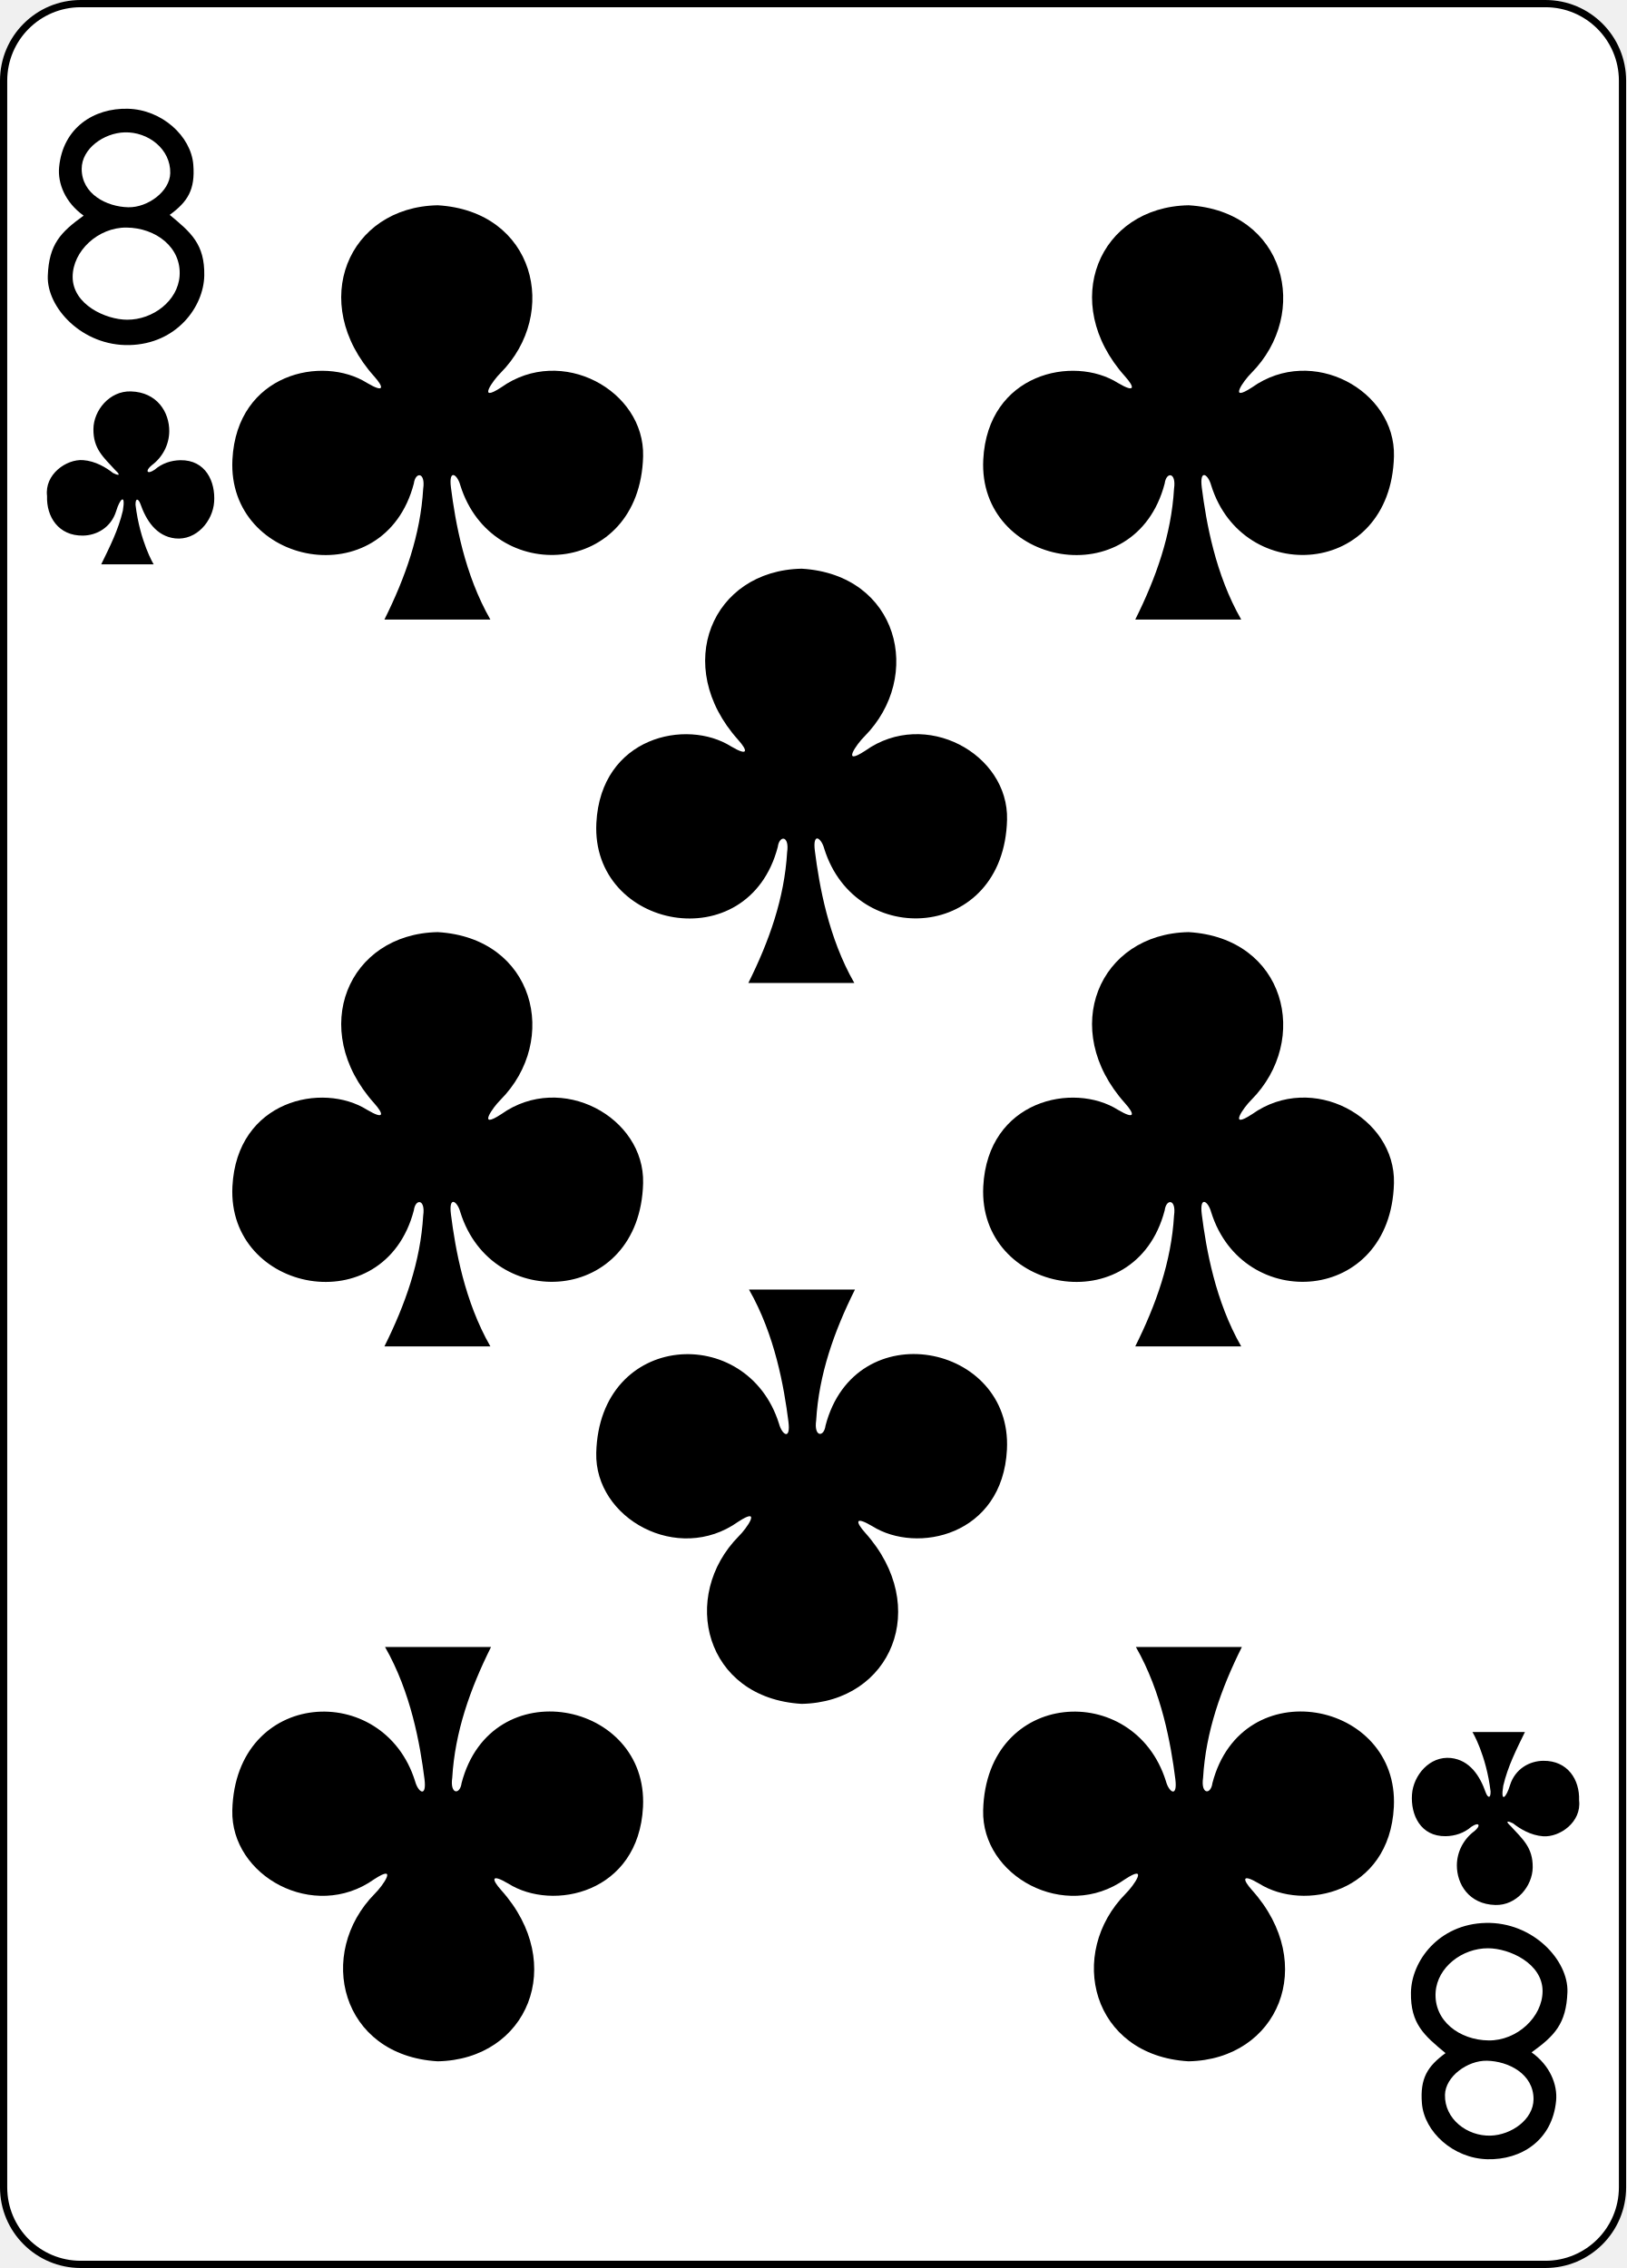
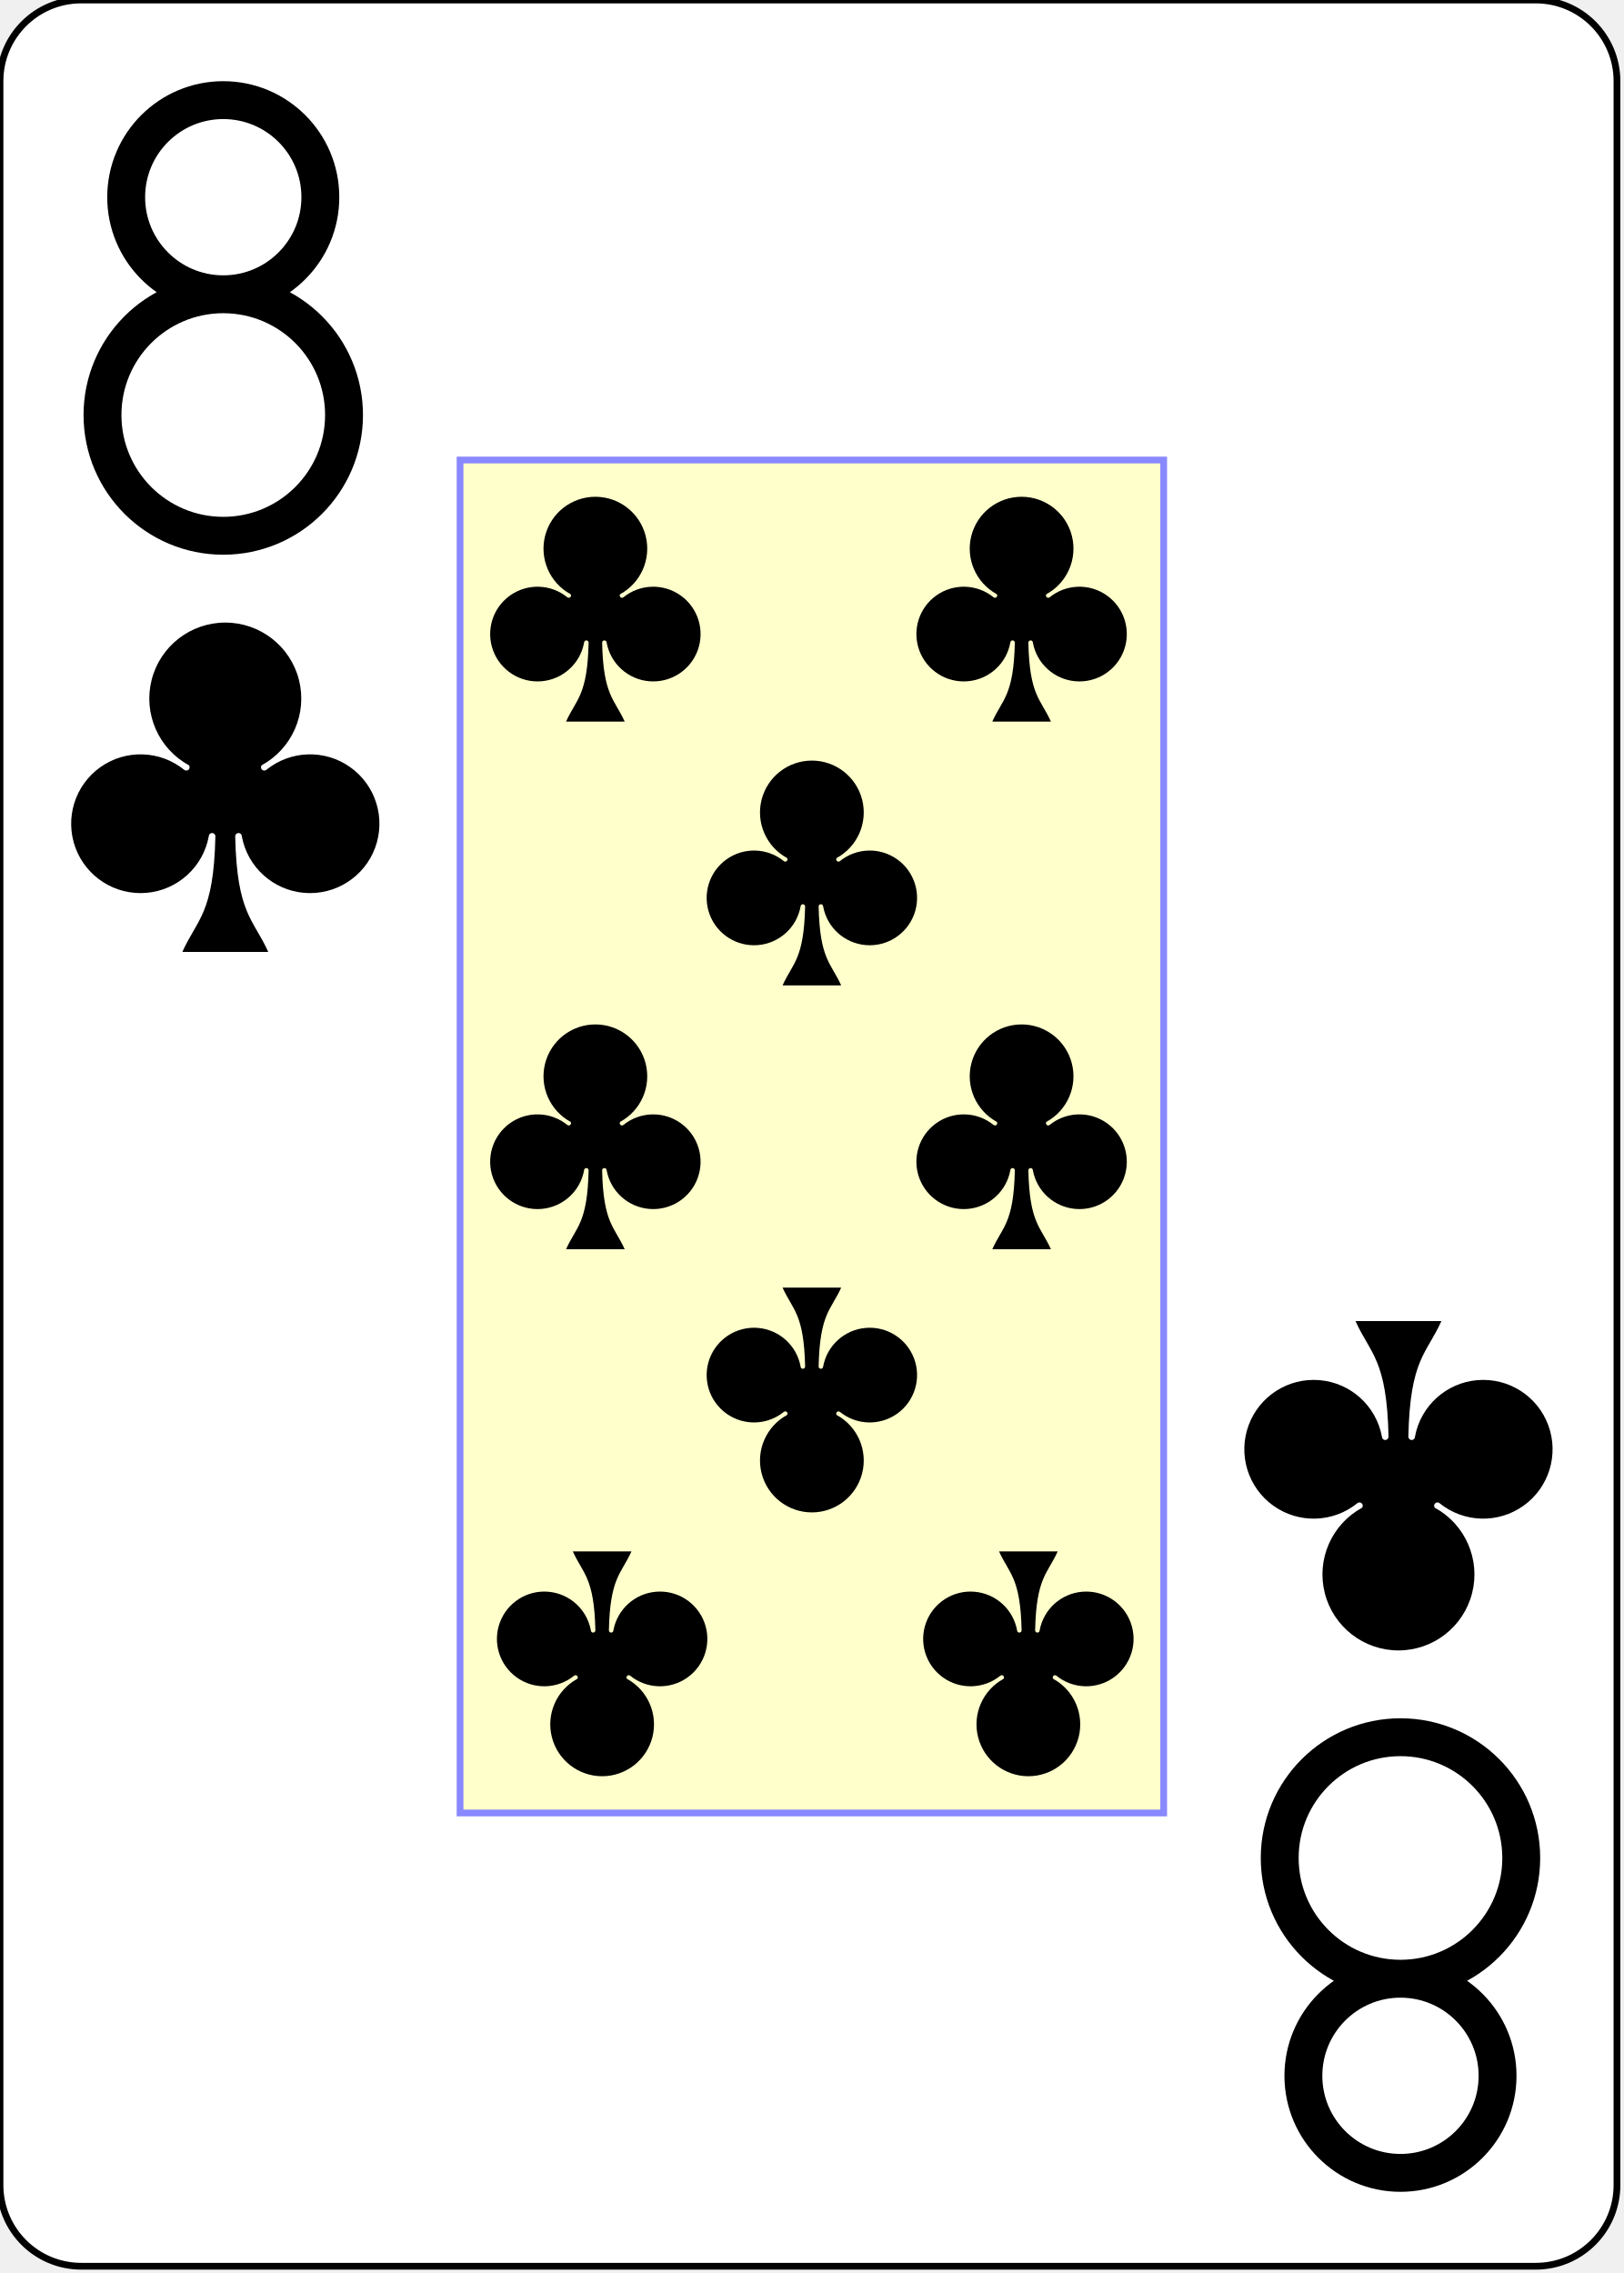
- <svg xmlns="http://www.w3.org/2000/svg" width="224.225" height="312.808" id="svg4423" version="1.1">
-   <defs id="defs4425" />
-   <g id="layer1" transform="translate(-259.9347,-369.7772)">
-     <g transform="translate(380.1709,-760.445)" id="g4753" style="display:inline">
-       <g transform="translate(-1317.711,540.769)" style="display:inline" id="g3690">
-         <g id="g8423">
-           <g transform="translate(-5059.956,3024.952)" style="display:inline" id="g8836-1">
-             <rect y="-2435" x="6257.929" height="311.811" width="223.228" id="rect6361-7" style="display:inline;fill:#ffffff;fill-opacity:1;stroke:#000000;stroke-width:0.997;stroke-miterlimit:4;stroke-dasharray:none;stroke-opacity:1" rx="10.63" ry="10.63" />
-             <g transform="matrix(0.3010621,0,0,0.3010621,5370.094,-1979.932)" id="g8646-4" />
-           </g>
-         </g>
-       </g>
-       <g transform="translate(-0.7519269,1.9438039e-6)" id="g6836">
-         <path transform="matrix(0.3010621,0,0,0.3010621,-1007.573,1585.788)" style="display:inline;fill:#000000;fill-opacity:1" d="m 2971.742,-1386.815 c 0.532,-14.533 5.882,-19.991 16.421,-27.6 -8.406,-5.963 -11.95,-14.736 -11.234,-22.212 1.732,-18.092 15.976,-27.144 31.505,-26.75 15.529,0.394 28.913,12.501 29.957,25.649 0.908,11.437 -2.559,16.948 -10.82,22.969 9.808,8.11 16.078,13.452 15.84,27.769 -0.238,14.316 -12.641,31.355 -34.261,31.878 -21.62,0.523 -37.94,-17.169 -37.408,-31.703 z m 60.362,0.048 c 0.927,-13.161 -10.922,-22.04 -24.292,-22.178 -13.028,-0.135 -24.683,10.784 -24.685,22.599 0,12.692 15.158,19.586 24.948,19.623 11.899,0.044 23.23,-8.71 24.029,-20.044 z m -4.278,-47.078 c 0.259,-11.086 -10.154,-19.031 -20.888,-18.711 -9.551,0.284 -19.667,7.443 -19.672,16.71 -0.01,11.592 11.5,17.38 21.314,17.598 8.903,0.198 19.051,-7.223 19.246,-15.597 z" id="path7112-0" />
-         <path transform="matrix(0.3010621,0,0,0.3010621,-1007.573,1585.788)" id="path7128-9" d="m 3667.748,-600.564 c -0.532,14.533 -5.882,19.991 -16.421,27.6 8.406,5.963 11.95,14.736 11.234,22.212 -1.732,18.092 -15.976,27.144 -31.505,26.75 -15.529,-0.394 -28.913,-12.501 -29.957,-25.649 -0.908,-11.437 2.559,-16.948 10.82,-22.969 -9.808,-8.11 -16.078,-13.452 -15.84,-27.769 0.238,-14.316 12.641,-31.355 34.261,-31.878 21.62,-0.523 37.94,17.169 37.408,31.703 z m -60.362,-0.048 c -0.927,13.161 10.922,22.04 24.292,22.178 13.028,0.135 24.683,-10.784 24.685,-22.599 0,-12.692 -15.158,-19.586 -24.948,-19.623 -11.899,-0.044 -23.23,8.71 -24.029,20.044 z m 4.278,47.078 c -0.259,11.086 10.154,19.031 20.888,18.711 9.551,-0.284 19.667,-7.443 19.672,-16.71 0.01,-11.592 -11.5,-17.38 -21.314,-17.598 -8.903,-0.198 -19.051,7.223 -19.246,15.597 z" style="display:inline;fill:#000000;fill-opacity:1" />
-         <path transform="translate(-1317.711,540.769)" style="display:inline;fill:#000000;fill-opacity:1" d="m 1354.765,674.906 c 2.879,-5.776 4.976,-11.701 5.348,-18.037 0.342,-2.332 -1.075,-2.371 -1.288,-0.729 -4.076,15.593 -25.763,11.37 -25.017,-3.296 0.605,-11.895 12.419,-14.454 18.582,-10.565 2.434,1.433 2.296,0.575 0.968,-0.912 -9.155,-10.211 -3.61,-23.362 8.761,-23.602 13.38,0.793 16.851,14.87 8.644,23.148 -1.021,0.995 -3.284,4.191 0.123,1.956 8.287,-5.888 19.787,0.443 19.553,9.521 -0.433,16.739 -20.839,17.987 -25.203,4.006 -0.42,-1.55 -1.629,-2.329 -1.295,0.304 0.605,4.767 1.857,11.953 5.437,18.206 z" id="path3309" />
-         <path transform="translate(-1317.711,540.769)" id="path3311" d="m 1354.765,775.154 c 2.879,-5.776 4.976,-11.701 5.348,-18.037 0.342,-2.332 -1.075,-2.371 -1.288,-0.729 -4.076,15.593 -25.763,11.37 -25.017,-3.296 0.605,-11.895 12.419,-14.454 18.582,-10.565 2.434,1.433 2.296,0.575 0.968,-0.912 -9.155,-10.211 -3.61,-23.362 8.761,-23.602 13.38,0.793 16.851,14.87 8.644,23.148 -1.021,0.995 -3.284,4.191 0.123,1.956 8.287,-5.888 19.787,0.443 19.553,9.521 -0.433,16.739 -20.839,17.987 -25.203,4.006 -0.42,-1.55 -1.629,-2.329 -1.295,0.304 0.605,4.767 1.857,11.953 5.437,18.206 z" style="display:inline;fill:#000000;fill-opacity:1" />
-         <path transform="translate(-1317.711,540.769)" style="display:inline;fill:#000000;fill-opacity:1" d="m 1251.232,775.154 c 2.879,-5.776 4.976,-11.701 5.348,-18.037 0.342,-2.332 -1.075,-2.371 -1.288,-0.729 -4.076,15.593 -25.763,11.37 -25.017,-3.296 0.605,-11.895 12.419,-14.454 18.582,-10.565 2.434,1.433 2.296,0.575 0.968,-0.912 -9.155,-10.211 -3.61,-23.362 8.761,-23.602 13.38,0.793 16.851,14.87 8.644,23.148 -1.021,0.995 -3.284,4.191 0.123,1.956 8.287,-5.888 19.787,0.443 19.553,9.521 -0.433,16.739 -20.839,17.987 -25.203,4.006 -0.42,-1.55 -1.629,-2.329 -1.295,0.304 0.605,4.767 1.857,11.953 5.437,18.206 z" id="path3313" />
-         <path transform="translate(-1317.711,540.769)" id="path3315" d="m 1301.415,725.03 c 2.879,-5.776 4.976,-11.701 5.348,-18.037 0.342,-2.332 -1.075,-2.371 -1.288,-0.729 -4.076,15.593 -25.763,11.37 -25.017,-3.296 0.605,-11.895 12.419,-14.454 18.582,-10.565 2.434,1.433 2.296,0.575 0.968,-0.912 -9.155,-10.211 -3.61,-23.362 8.761,-23.602 13.38,0.793 16.851,14.87 8.644,23.148 -1.021,0.995 -3.284,4.191 0.123,1.956 8.287,-5.888 19.787,0.443 19.553,9.521 -0.433,16.739 -20.839,17.987 -25.203,4.006 -0.42,-1.55 -1.629,-2.329 -1.295,0.304 0.605,4.767 1.857,11.953 5.437,18.206 z" style="display:inline;fill:#000000;fill-opacity:1" />
-         <path transform="translate(-1317.711,540.769)" style="display:inline;fill:#000000;fill-opacity:1" d="m 1251.232,674.906 c 2.879,-5.776 4.976,-11.701 5.348,-18.037 0.342,-2.332 -1.075,-2.371 -1.288,-0.729 -4.076,15.593 -25.763,11.37 -25.017,-3.296 0.605,-11.895 12.419,-14.454 18.582,-10.565 2.434,1.433 2.296,0.575 0.968,-0.912 -9.155,-10.211 -3.61,-23.362 8.761,-23.602 13.38,0.793 16.851,14.87 8.644,23.148 -1.021,0.995 -3.284,4.191 0.123,1.956 8.287,-5.888 19.787,0.443 19.553,9.521 -0.433,16.739 -20.839,17.987 -25.203,4.006 -0.42,-1.55 -1.629,-2.329 -1.295,0.304 0.605,4.767 1.857,11.953 5.437,18.206 z" id="path3317" />
-         <path transform="translate(-1317.711,540.769)" style="display:inline;fill:#000000;fill-opacity:1" d="m 1369.467,816.612 c -2.879,5.776 -4.976,11.701 -5.348,18.037 -0.342,2.332 1.075,2.371 1.288,0.729 4.076,-15.593 25.763,-11.37 25.017,3.297 -0.605,11.895 -12.419,14.454 -18.582,10.565 -2.434,-1.433 -2.296,-0.575 -0.968,0.912 9.155,10.211 3.61,23.362 -8.761,23.602 -13.38,-0.793 -16.851,-14.87 -8.644,-23.148 1.021,-0.995 3.284,-4.191 -0.123,-1.956 -8.287,5.888 -19.787,-0.443 -19.553,-9.521 0.433,-16.739 20.839,-17.987 25.203,-4.006 0.42,1.55 1.629,2.329 1.295,-0.304 -0.605,-4.767 -1.857,-11.953 -5.437,-18.206 z" id="path3375" />
-         <path transform="translate(-1317.711,540.769)" id="path3377" d="m 1316.117,767.312 c -2.879,5.776 -4.976,11.701 -5.348,18.037 -0.342,2.332 1.075,2.371 1.288,0.729 4.076,-15.593 25.763,-11.37 25.017,3.297 -0.605,11.895 -12.419,14.454 -18.582,10.565 -2.434,-1.433 -2.296,-0.575 -0.968,0.912 9.155,10.211 3.61,23.362 -8.761,23.602 -13.38,-0.793 -16.851,-14.87 -8.644,-23.148 1.021,-0.995 3.284,-4.191 -0.123,-1.956 -8.287,5.888 -19.787,-0.443 -19.553,-9.521 0.433,-16.739 20.839,-17.987 25.203,-4.006 0.42,1.55 1.629,2.329 1.295,-0.304 -0.605,-4.767 -1.857,-11.953 -5.437,-18.206 z" style="display:inline;fill:#000000;fill-opacity:1" />
-         <path transform="translate(-1317.711,540.769)" style="display:inline;fill:#000000;fill-opacity:1" d="m 1265.934,816.612 c -2.879,5.776 -4.976,11.701 -5.348,18.037 -0.342,2.332 1.075,2.371 1.288,0.729 4.076,-15.593 25.763,-11.37 25.017,3.297 -0.605,11.895 -12.419,14.454 -18.582,10.565 -2.434,-1.433 -2.296,-0.575 -0.968,0.912 9.155,10.211 3.61,23.362 -8.761,23.602 -13.38,-0.793 -16.851,-14.87 -8.644,-23.148 1.021,-0.995 3.284,-4.191 -0.123,-1.956 -8.287,5.888 -19.787,-0.443 -19.553,-9.521 0.433,-16.739 20.839,-17.987 25.203,-4.006 0.42,1.55 1.629,2.329 1.295,-0.304 -0.605,-4.767 -1.857,-11.953 -5.437,-18.206 z" id="path3379" />
-         <path transform="translate(-1317.711,540.769)" style="display:inline;fill:#000000;fill-opacity:1" d="m 1212.183,667.289 c 1.192,-2.445 2.352,-4.721 2.984,-7.401 0.419,-2.528 -0.438,-1.589 -0.925,0.068 -0.721,2.297 -2.723,3.344 -4.58,3.369 -3.371,0.045 -5.053,-2.604 -4.948,-5.454 -0.368,-2.999 2.671,-5.12 4.962,-4.957 1.722,0.123 3.224,1.052 4.133,1.775 0.596,0.315 1.234,0.455 0.345,-0.358 -1.678,-1.833 -3.077,-2.964 -3.046,-5.711 0.029,-2.579 2.233,-5.268 5.155,-5.184 3.651,0.105 5.312,2.89 5.303,5.481 -0.01,1.888 -0.954,3.626 -2.411,4.703 -0.944,0.766 -0.679,1.34 0.398,0.615 1.035,-0.892 2.267,-1.283 3.545,-1.31 3.49,-0.055 4.855,2.961 4.655,5.764 -0.187,2.626 -2.423,5.328 -5.369,5.022 -2.631,-0.301 -4.013,-2.51 -4.805,-4.777 -0.262,-0.695 -0.676,-0.883 -0.664,0.153 0.608,5.057 2.492,8.204 2.505,8.202 z" id="path3468" />
-         <path id="path3490" d="m 90.785,1369.111 c -1.192,2.445 -2.352,4.721 -2.984,7.401 -0.419,2.527 0.438,1.589 0.925,-0.068 0.721,-2.297 2.723,-3.344 4.58,-3.369 3.371,-0.045 5.053,2.604 4.948,5.454 0.368,2.999 -2.671,5.12 -4.962,4.957 -1.722,-0.123 -3.224,-1.052 -4.133,-1.775 -0.596,-0.315 -1.234,-0.455 -0.345,0.358 1.678,1.833 3.077,2.964 3.046,5.711 -0.029,2.579 -2.233,5.268 -5.155,5.184 -3.651,-0.105 -5.312,-2.89 -5.303,-5.481 0.01,-1.888 0.954,-3.626 2.411,-4.703 0.944,-0.766 0.679,-1.34 -0.398,-0.615 -1.035,0.892 -2.267,1.283 -3.545,1.31 -3.49,0.055 -4.855,-2.962 -4.655,-5.764 0.187,-2.626 2.423,-5.328 5.369,-5.022 2.631,0.301 4.013,2.51 4.805,4.777 0.262,0.695 0.676,0.883 0.664,-0.153 -0.608,-5.057 -2.492,-8.204 -2.505,-8.202 z" style="display:inline;fill:#000000;fill-opacity:1" />
-       </g>
-     </g>
+ <svg xmlns="http://www.w3.org/2000/svg" xmlns:xlink="http://www.w3.org/1999/xlink" class="card" preserveAspectRatio="none" viewBox="-120 -168 240 336">
+   <defs>
+     <symbol id="c" preserveAspectRatio="xMinYMid" viewBox="-600 -600 1200 1200">
+       <path d="M30 150c5 235 55 250 100 350h-260c45-100 95-115 100-350a10 10 0 0 0-20 0 210 210 0 1 1-74-201 10 10 0 0 0 14-14 230 230 0 1 1 220 0 10 10 0 0 0 14 14 210 210 0 1 1-74 201 10 10 0 0 0-20 0Z" />
+     </symbol>
+     <symbol id="b" preserveAspectRatio="xMinYMid" viewBox="-500 -500 1000 1000">
+       <path fill="none" stroke="#000" stroke-linecap="square" stroke-miterlimit="1.5" stroke-width="80" d="M-1-50a205 205 0 1 1 2 0h-2a255 255 0 1 0 2 0Z" />
+     </symbol>
+     <path id="a" d="M-52-100H52v200H-52z" />
+   </defs>
+   <rect width="239" height="335" x="-120" y="-168" fill="#fff" stroke="#000" rx="12" ry="12" />
+   <use xlink:href="#a" width="104" height="200" fill="#FFC" stroke="#88f" />
+   <use xlink:href="#b" width="70" height="70" x="-122" y="-156" />
+   <use xlink:href="#c" width="58.6" height="58.6" x="-116" y="-81" />
+   <use xlink:href="#c" width="40" height="40" x="-52" y="-98" />
+   <use xlink:href="#c" width="40" height="40" x="11" y="-98" />
+   <use xlink:href="#c" width="40" height="40" x="-20" y="-59" />
+   <use xlink:href="#c" width="40" height="40" x="-52" y="-20" />
+   <use xlink:href="#c" width="40" height="40" x="11" y="-20" />
+   <g transform="rotate(180)">
+     <use xlink:href="#b" width="70" height="70" x="-122" y="-156" />
+     <use xlink:href="#c" width="58.6" height="58.6" x="-116" y="-81" />
+     <use xlink:href="#c" width="40" height="40" x="-52" y="-98" />
+     <use xlink:href="#c" width="40" height="40" x="11" y="-98" />
+     <use xlink:href="#c" width="40" height="40" x="-20" y="-59" />
  </g>
</svg>
